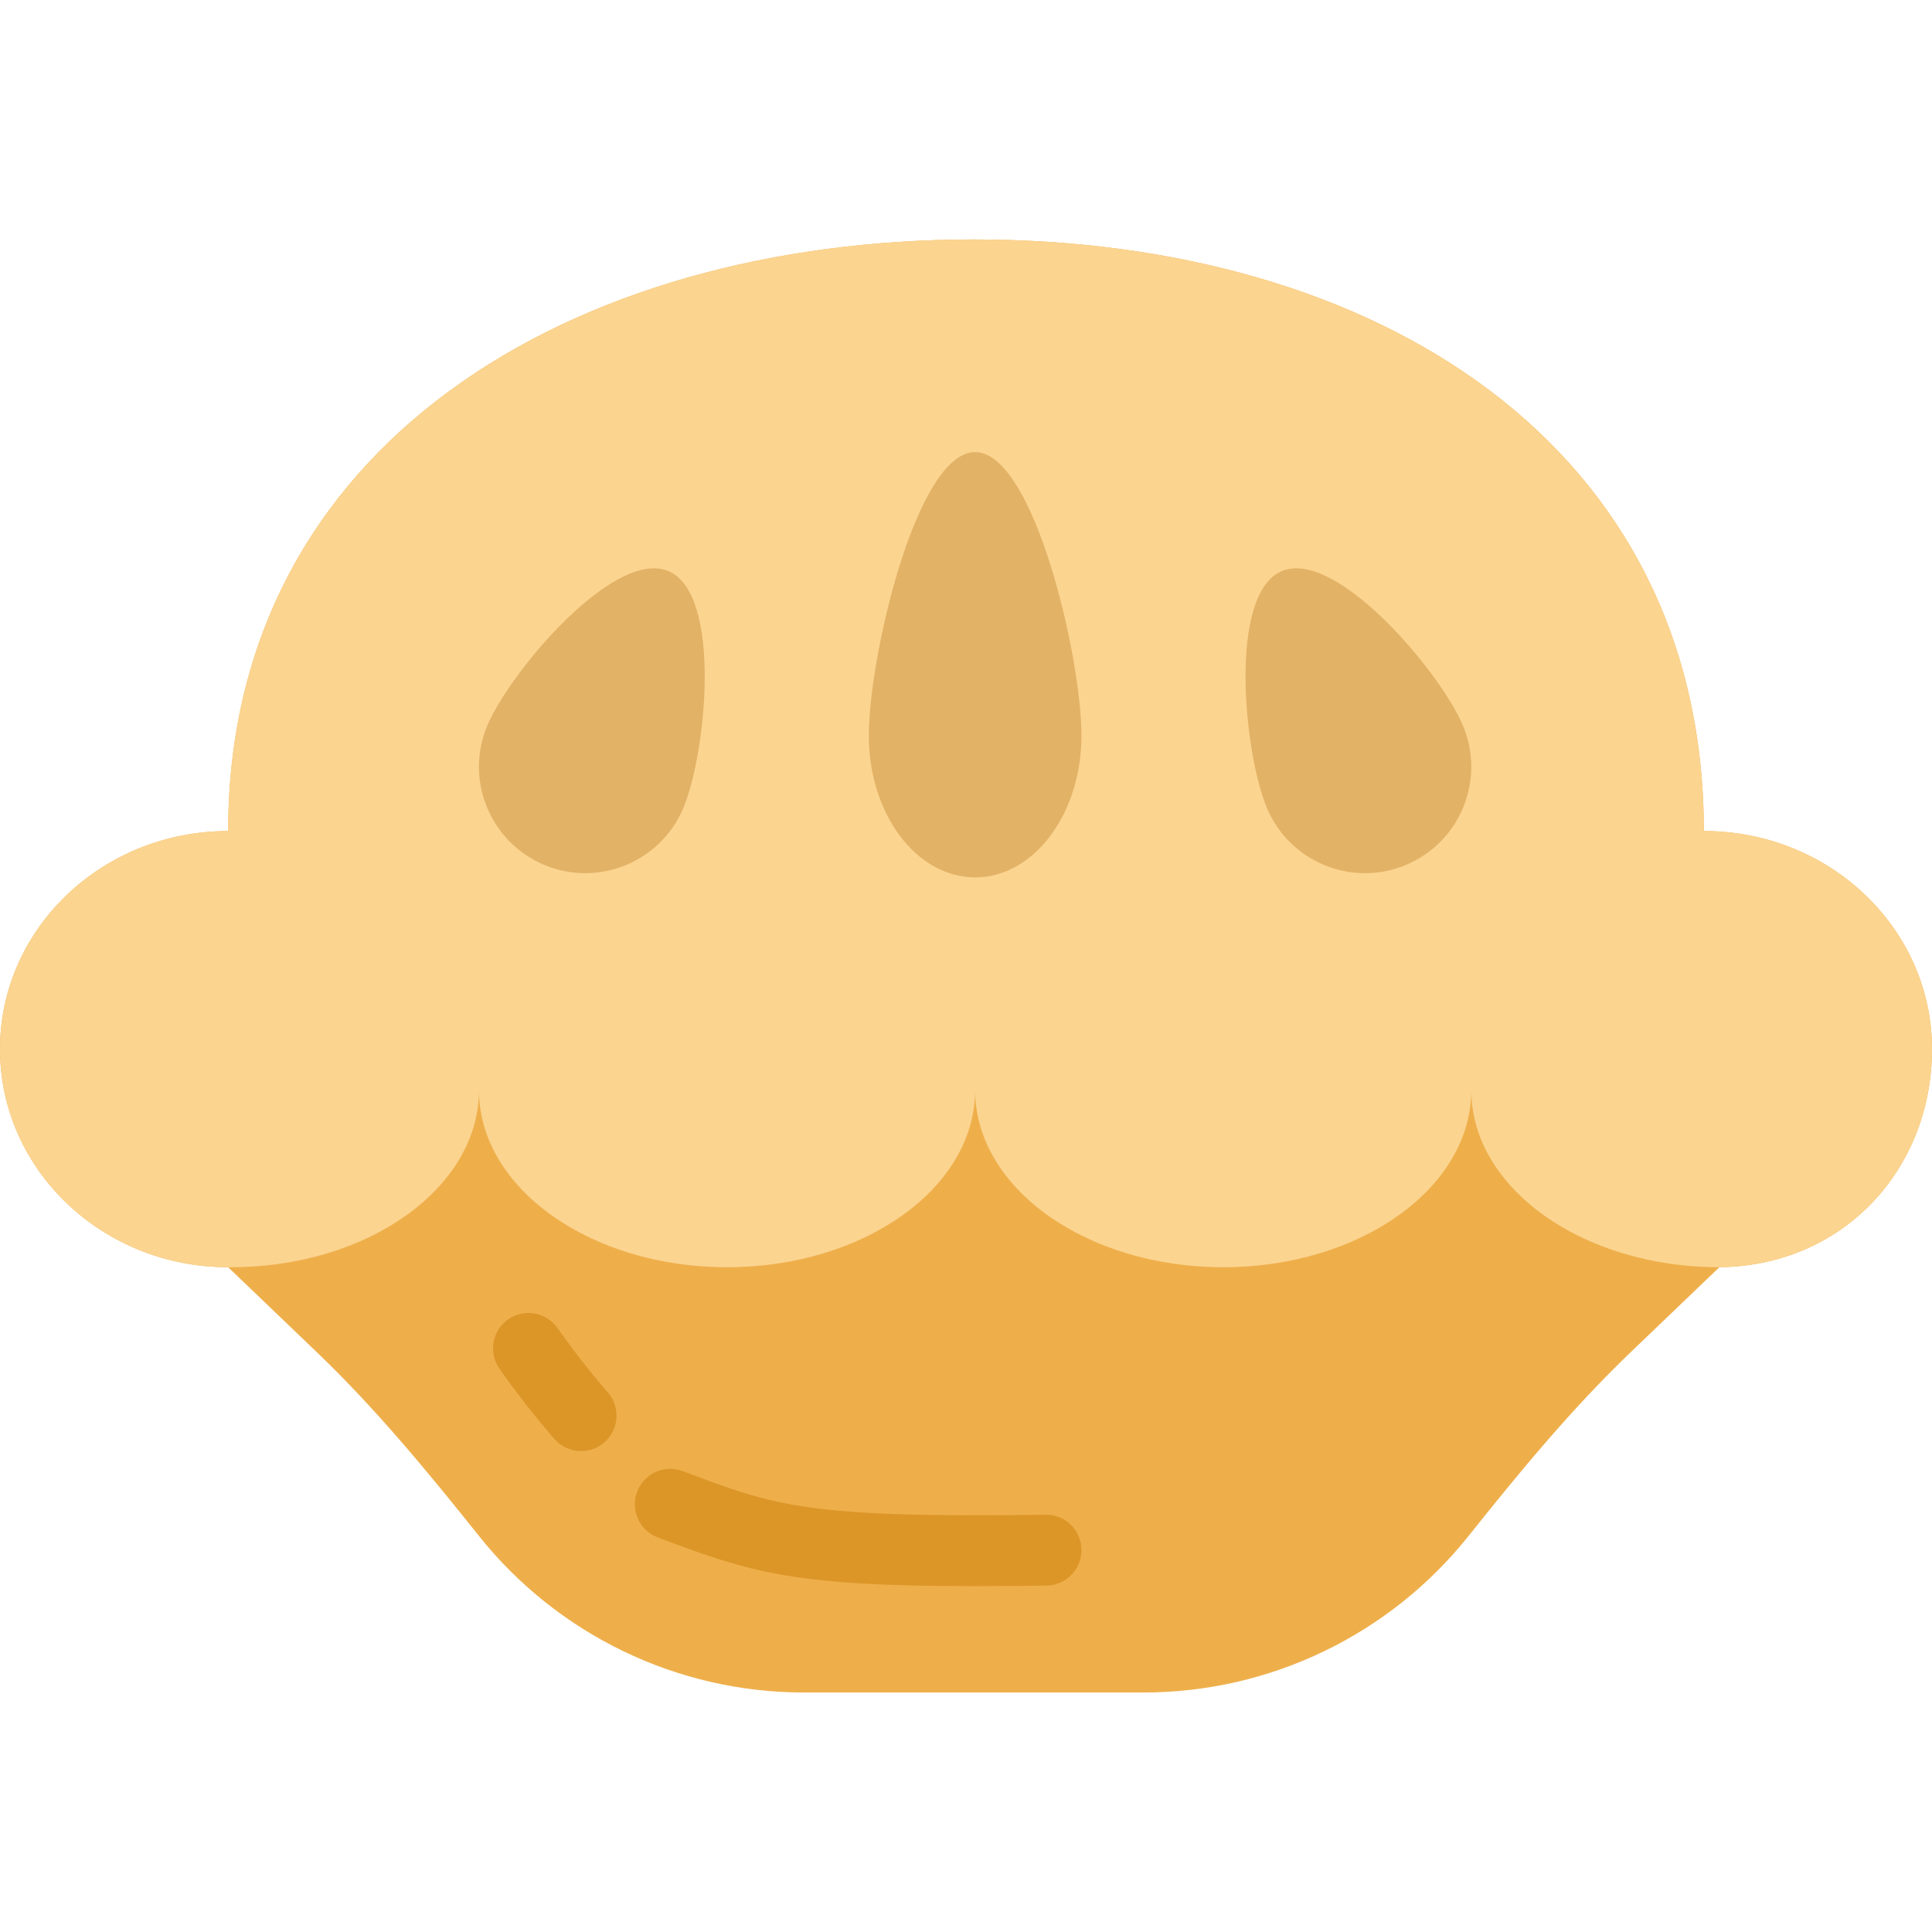
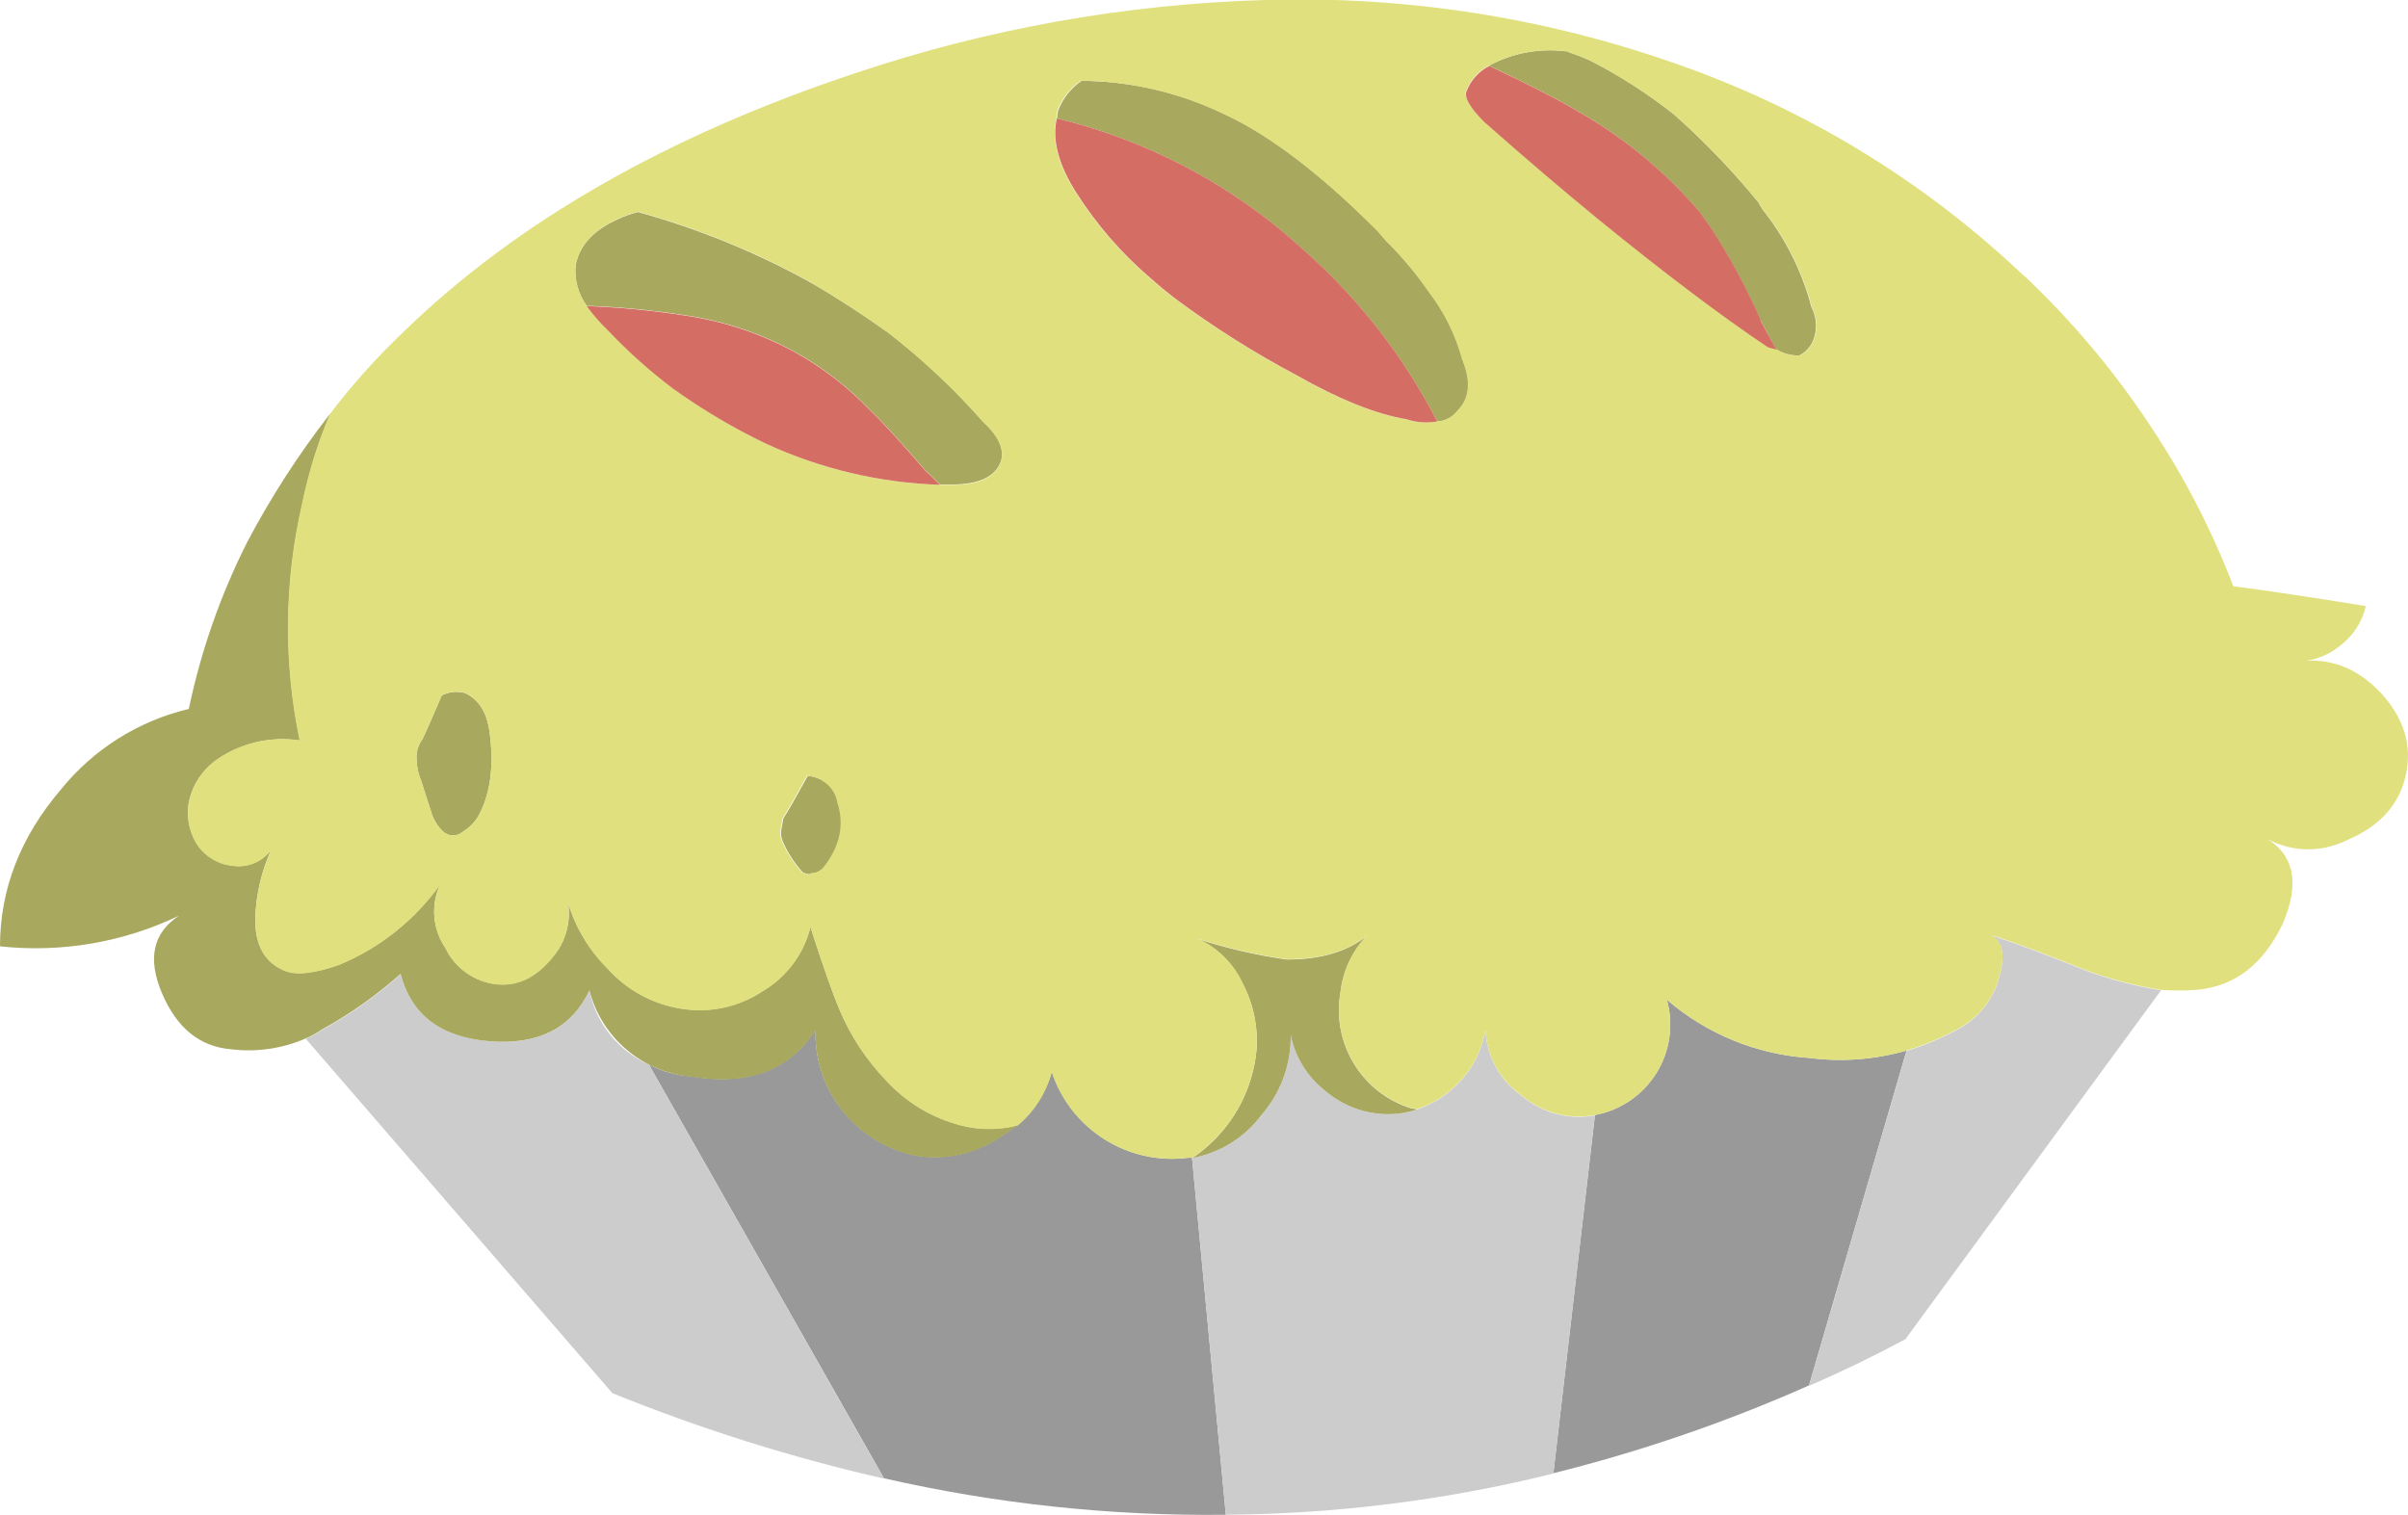
- <svg xmlns="http://www.w3.org/2000/svg" version="1.1" id="Capa_1" x="0px" y="0px" viewBox="0 0 54.515 54.515" style="enable-background:new 0 0 54.515 54.515;" xml:space="preserve">
-   <g>
-     <path style="fill:#EEAF4B;" d="M32.268,47.757c3.608,0,6.965-1.656,9.163-4.408c1.443-1.808,2.912-3.595,4.583-5.195l2.501-2.397   h-0.077c3.555,0,6.077-2.755,6.077-6.154s-2.882-6.154-6.438-6.154c0-10.876-9.223-16.692-20.601-16.692S6.438,12.574,6.438,23.45   C2.882,23.45,0,26.205,0,29.603s2.882,6.154,6.438,6.154l2.501,2.397c1.67,1.6,3.139,3.387,4.583,5.195   c2.197,2.752,5.554,4.408,9.163,4.408H32.268z" />
-     <path style="fill:#FBD490;" d="M6.438,35.757C2.882,35.757,0,33.002,0,29.603s2.882-6.154,6.438-6.154   c0-10.876,9.661-16.692,21.038-16.692s20.601,5.817,20.601,16.692c3.555,0,6.438,2.755,6.438,6.154s-2.521,6.154-6.077,6.154   l0.077,0c-3.866,0-7-2.239-7-5c0,2.761-3.134,5-7,5s-7-2.239-7-5c0,2.761-3.134,5-7,5s-7-2.239-7-5c0,2.761-3.134,5-7,5" />
-     <path style="fill:#DC9628;" d="M27.501,44.757c-5.062,0-6.276-0.366-8.943-1.376c-0.517-0.196-0.776-0.773-0.581-1.29   c0.197-0.517,0.773-0.774,1.29-0.581c2.616,0.992,3.493,1.323,10.234,1.231c0.56-0.013,1.006,0.434,1.014,0.986   c0.008,0.552-0.434,1.006-0.986,1.014C28.79,44.751,28.116,44.757,27.501,44.757z" />
-     <path style="fill:#DC9628;" d="M16.397,40.946c-0.278,0-0.556-0.116-0.754-0.343c-0.533-0.612-1.055-1.277-1.549-1.979   c-0.318-0.451-0.21-1.075,0.241-1.394c0.45-0.317,1.074-0.21,1.394,0.241c0.455,0.645,0.934,1.256,1.422,1.816   c0.363,0.416,0.319,1.048-0.097,1.411C16.865,40.865,16.631,40.946,16.397,40.946z" />
-     <path style="fill:#E2B266;" d="M30.515,20.757c0,2.209-1.343,4-3,4s-3-1.791-3-4s1.343-8,3-8S30.515,18.548,30.515,20.757z" />
-     <path style="fill:#E2B266;" d="M41.275,20.463c0.648,1.525-0.062,3.286-1.586,3.935c-1.525,0.649-3.286-0.062-3.935-1.586   s-1.112-6.047,0.412-6.696C37.69,15.468,40.626,18.939,41.275,20.463z" />
-     <path style="fill:#E2B266;" d="M13.755,20.463c-0.649,1.525,0.062,3.286,1.586,3.935c1.525,0.649,3.286-0.062,3.935-1.586   c0.649-1.525,1.112-6.047-0.412-6.696C17.339,15.468,14.403,18.939,13.755,20.463z" />
+ <svg xmlns="http://www.w3.org/2000/svg" viewBox="0 0 309.88 194.96">
+   <defs>
+     <style>.cls-1{fill:#999;}.cls-2{fill:#ccc;}.cls-3{fill:#a8a85f;}.cls-4{fill:#e0e07e;}.cls-5{fill:#d46d64;}</style>
+   </defs>
+   <g id="Layer_2" data-name="Layer 2">
+     <g id="Layer_1-2" data-name="Layer 1">
+       <g id="Layer1_0_FILL" data-name="Layer1 0 FILL">
+         <path class="cls-1" d="M152.9,149a16.28,16.28,0,0,1-17.55-11.1,13.56,13.56,0,0,1-4.35,6.85q-1.1.8-2.35,1.6a15,15,0,0,1-10.85,2.35,16.31,16.31,0,0,1-9.4-5.8,15.91,15.91,0,0,1-3.45-10.35q-5.15,7.85-16.1,5.95A13.29,13.29,0,0,1,83.5,137l30.25,53.25a188.29,188.29,0,0,0,44,4.7L153.4,149h-.5m92.45-13.8a30.87,30.87,0,0,1-12.55.95,31.19,31.19,0,0,1-18.3-7.5,11.84,11.84,0,0,1-9.25,14.85l-5.35,46.1a200.09,200.09,0,0,0,32.9-11.3Z" />
+         <path class="cls-2" d="M170.6,140.44a12.28,12.28,0,0,1-4.5-7.2,15.35,15.35,0,0,1-3.8,10.3,14.32,14.32,0,0,1-8.9,5.5l4.35,45.9a180,180,0,0,0,42.15-5.3l5.35-46.1a11.28,11.28,0,0,1-9.4-2.5,11,11,0,0,1-4.7-8.45,13,13,0,0,1-4.4,7.7,13.87,13.87,0,0,1-4.4,2.5,11.64,11.64,0,0,1-3.6.6,12.51,12.51,0,0,1-8.15-2.95M41.35,132.59a11.69,11.69,0,0,1-2,1.1l39.45,45.6a226.83,226.83,0,0,0,34.95,11L83.5,137a13.31,13.31,0,0,1-7.65-9.55Q72.4,134.79,63,134t-11.45-8.6a55.63,55.63,0,0,1-10.2,7.2m236.75-5.15a51.26,51.26,0,0,1-9.7-2.55q-7.7-3.1-12.1-4.5,2.05,1.25,1.1,4.85a10.58,10.58,0,0,1-5.15,7.05,35,35,0,0,1-6.9,2.95l-12.55,43.1q6.15-2.65,12.4-6Z" />
+         <path class="cls-3" d="M166.1,133.24a12.28,12.28,0,0,0,4.5,7.2,12.51,12.51,0,0,0,8.15,2.95,11.64,11.64,0,0,0,3.6-.6,2.47,2.47,0,0,0-.75-.15,13.22,13.22,0,0,1-9.1-14.9,12.57,12.57,0,0,1,3.45-7.35q-3.75,3.1-10.35,3.1a68.15,68.15,0,0,1-11.45-2.65,11.69,11.69,0,0,1,5.8,5.8,16,16,0,0,1,1.75,8.45,18.82,18.82,0,0,1-6.45,12.55,14.21,14.21,0,0,1-1.85,1.4,14.32,14.32,0,0,0,8.9-5.5,15.35,15.35,0,0,0,3.8-10.3M42.45,53.29A111.29,111.29,0,0,0,31.8,69.79a87.1,87.1,0,0,0-7.5,21.45A30.08,30.08,0,0,0,7.85,101.59Q0,110.79,0,121.79a42.66,42.66,0,0,0,23.05-3.95q-5.05,3.3-2.2,10t8.9,7.2a18.39,18.39,0,0,0,9.6-1.4,11.69,11.69,0,0,0,2-1.1,55.63,55.63,0,0,0,10.2-7.2Q53.6,133.24,63,134t12.85-6.55a14.85,14.85,0,0,0,13,11.1q11,1.9,16.1-5.95a15.91,15.91,0,0,0,3.45,10.35,16.31,16.31,0,0,0,9.4,5.8,15,15,0,0,0,10.85-2.35q1.25-.8,2.35-1.6a14.61,14.61,0,0,1-7.4,0,19.67,19.67,0,0,1-9.55-5.75,29.71,29.71,0,0,1-6-9.1q-1.4-3.3-3.75-10.65a13.37,13.37,0,0,1-6.25,8.3,14.61,14.61,0,0,1-10.35,2.2,16,16,0,0,1-9.4-5.05,20.22,20.22,0,0,1-5.2-8.6,8.73,8.73,0,0,1-2,7.05q-3.15,3.9-7.25,3.45a8.31,8.31,0,0,1-6.55-4.7,8.28,8.28,0,0,1-.65-8.15,30.18,30.18,0,0,1-13,10.35q-4.85,1.7-7.05.75-3.75-1.55-3.75-6.55a23.16,23.16,0,0,1,2.05-9,5.21,5.21,0,0,1-5,2.05,6.24,6.24,0,0,1-4.7-3,7.66,7.66,0,0,1-.8-5.6A8.92,8.92,0,0,1,27.6,98a14.84,14.84,0,0,1,11-2.7,70.91,70.91,0,0,1,.3-30.4,60.19,60.19,0,0,1,3.6-11.6m65.35,50a4,4,0,0,0-1.9-2.8,4.56,4.56,0,0,0-2-.65q-2.05,3.75-3.15,5.5l-.3,1.7a3.09,3.09,0,0,0,.3,1.4,14.36,14.36,0,0,0,2.5,3.8q.95.45,1.1.15a2.28,2.28,0,0,0,1.7-.8q3.15-4,1.75-8.3m76-65.8a46.77,46.77,0,0,0-5.2-6.25q-.6-.65-1.25-1.45-11.1-11.1-19.9-15.15a42.9,42.9,0,0,0-18.3-4.25,8.12,8.12,0,0,0-3,3.75,3.82,3.82,0,0,0-.15,1.1,71.88,71.88,0,0,1,29.6,15.05l2.65,2.35a75.41,75.41,0,0,1,16.65,21.6,3.56,3.56,0,0,0,2.65-1.4q2.35-2.35.6-6.6a25.26,25.26,0,0,0-4.35-8.75m-124,51.7a4.08,4.08,0,0,0-3,.3q-2.15,5-2.5,5.65a3.88,3.88,0,0,0-.75,2.2,8.16,8.16,0,0,0,.6,3.15l1.4,4.35a5.67,5.67,0,0,0,1.45,2.2,1.88,1.88,0,0,0,2.5,0,5.74,5.74,0,0,0,2-2Q63.9,100.79,63,94.19q-.5-3.75-3.15-5m54.2-46.55q-4.55-3.25-9.4-6.1A101.87,101.87,0,0,0,82.1,27.29a13.89,13.89,0,0,0-2.65.95Q74.9,30.29,74.1,34a7.6,7.6,0,0,0,1.4,5.35,108.4,108.4,0,0,1,12.85,1.25,42.22,42.22,0,0,1,14.25,4.85,3.29,3.29,0,0,0,.5.3,40.15,40.15,0,0,1,8.6,6.75q2.5,2.35,7.35,8,.8.75,1.9,1.85h1.55q5.2,0,6.3-2.95.75-2.35-2.35-5.2a88.76,88.76,0,0,0-12.4-11.6M226.25,26a98.45,98.45,0,0,0-10.8-11.25,65.1,65.1,0,0,0-10.7-6.9,24.33,24.33,0,0,0-2.8-1.1.61.61,0,0,0-.45-.15,16.57,16.57,0,0,0-9.9,1.85q7.4,3.45,11.6,5.95a59,59,0,0,1,15.5,12.85q.65.95,1.25,1.75a81.38,81.38,0,0,1,6.6,12.2q1.1,2.05,2,3.75a5.36,5.36,0,0,0,3,.8,3.81,3.81,0,0,0,2-2.65,5.12,5.12,0,0,0-.45-3.6A34,34,0,0,0,226.85,27Q226.55,26.54,226.25,26Z" />
+         <path class="cls-4" d="M260.55,35.59A124.33,124.33,0,0,0,215.1,8a145.9,145.9,0,0,0-52.3-8A181.69,181.69,0,0,0,110,9.44Q73.8,21.49,52,42.64a89.18,89.18,0,0,0-9.55,10.65,60.19,60.19,0,0,0-3.6,11.6,70.91,70.91,0,0,0-.3,30.4,14.84,14.84,0,0,0-11,2.7,8.92,8.92,0,0,0-3.15,4.85,7.66,7.66,0,0,0,.8,5.6,6.24,6.24,0,0,0,4.7,3,5.21,5.21,0,0,0,5-2.05,23.16,23.16,0,0,0-2.05,9q0,5,3.75,6.55,2.2.95,7.05-.75a30.18,30.18,0,0,0,13-10.35,8.28,8.28,0,0,0,.65,8.15,8.31,8.31,0,0,0,6.55,4.7q4.1.45,7.25-3.45a8.73,8.73,0,0,0,2-7.05,20.22,20.22,0,0,0,5.2,8.6,16,16,0,0,0,9.4,5.05,14.61,14.61,0,0,0,10.35-2.2,13.37,13.37,0,0,0,6.25-8.3q2.35,7.35,3.75,10.65a29.71,29.71,0,0,0,6,9.1,19.67,19.67,0,0,0,9.55,5.75,14.61,14.61,0,0,0,7.4,0,13.56,13.56,0,0,0,4.35-6.85A16.28,16.28,0,0,0,152.9,149h.5a14.21,14.21,0,0,0,1.85-1.4,18.82,18.82,0,0,0,6.45-12.55,16,16,0,0,0-1.75-8.45,11.69,11.69,0,0,0-5.8-5.8,68.15,68.15,0,0,0,11.45,2.65q6.6,0,10.35-3.1a12.57,12.57,0,0,0-3.45,7.35,13.22,13.22,0,0,0,9.1,14.9,2.47,2.47,0,0,1,.75.15,13.87,13.87,0,0,0,4.4-2.5,13,13,0,0,0,4.4-7.7,11,11,0,0,0,4.7,8.45,11.28,11.28,0,0,0,9.4,2.5,11.84,11.84,0,0,0,9.25-14.85,31.19,31.19,0,0,0,18.3,7.5,30.87,30.87,0,0,0,12.55-.95,35,35,0,0,0,6.9-2.95,10.58,10.58,0,0,0,5.15-7.05q.95-3.6-1.1-4.85,4.4,1.4,12.1,4.5a51.26,51.26,0,0,0,9.7,2.55,34.53,34.53,0,0,0,4.55,0q7.35-.65,11.1-8.5,3.3-7.65-2-10.95a11,11,0,0,0,7.65,1.1,13.23,13.23,0,0,0,2.8-1q6.15-2.65,7.4-8.3t-3.15-10.5q-4.25-4.55-9.7-4.2a9.24,9.24,0,0,0,4.7-2.2,8.78,8.78,0,0,0,3-4.85q-10.8-1.75-17.05-2.55A104.4,104.4,0,0,0,276.85,55a109.53,109.53,0,0,0-16.3-19.45m-45.1-20.8A98.45,98.45,0,0,1,226.25,26q.3.5.6.95a34,34,0,0,1,6.3,12.55,5.12,5.12,0,0,1,.45,3.6,3.81,3.81,0,0,1-2,2.65,5.36,5.36,0,0,1-3-.8l-1.1-.3q-9.1-6.1-21.8-16.45-6.9-5.65-14.7-12.55-2.7-2.65-2.35-3.9a6.12,6.12,0,0,1,2.95-3.3,16.57,16.57,0,0,1,9.9-1.85.61.61,0,0,1,.45.15,24.33,24.33,0,0,1,2.8,1.1,65.1,65.1,0,0,1,10.7,6.9M104.65,36.54q4.85,2.85,9.4,6.1a88.76,88.76,0,0,1,12.4,11.6q3.1,2.85,2.35,5.2-1.1,3-6.3,2.95h-1.55a57.9,57.9,0,0,1-22.4-5.3A79.26,79.26,0,0,1,86.65,50a66.6,66.6,0,0,1-8.3-7.4,23.92,23.92,0,0,1-2.85-3.25A7.6,7.6,0,0,1,74.1,34q.8-3.75,5.35-5.8a13.89,13.89,0,0,1,2.65-.95,101.87,101.87,0,0,1,22.55,9.25M56.85,89.49a4.08,4.08,0,0,1,3-.3q2.65,1.25,3.15,5,.9,6.6-1.45,10.85a5.74,5.74,0,0,1-2,2,1.88,1.88,0,0,1-2.5,0,5.67,5.67,0,0,1-1.45-2.2l-1.4-4.35a8.16,8.16,0,0,1-.6-3.15,3.88,3.88,0,0,1,.75-2.2q.35-.6,2.5-5.65M178.6,31.24a46.77,46.77,0,0,1,5.2,6.25,25.26,25.26,0,0,1,4.35,8.75q1.75,4.25-.6,6.6a3.56,3.56,0,0,1-2.65,1.4,8.23,8.23,0,0,1-4-.3q-5.8-.95-14.1-5.65a122.45,122.45,0,0,1-15.8-10q-1.6-1.25-3-2.5a49.15,49.15,0,0,1-9.55-11q-3.45-5.45-2.5-9.55a3.82,3.82,0,0,1,.15-1.1,8.12,8.12,0,0,1,3-3.75,42.9,42.9,0,0,1,18.3,4.25q8.8,4,19.9,15.15.65.8,1.25,1.45m-72.7,69.25a4,4,0,0,1,1.9,2.8q1.4,4.25-1.75,8.3a2.28,2.28,0,0,1-1.7.8q-.15.3-1.1-.15a14.36,14.36,0,0,1-2.5-3.8,3.09,3.09,0,0,1-.3-1.4l.3-1.7q1.1-1.75,3.15-5.5A4.56,4.56,0,0,1,105.9,100.49Z" />
+         <path class="cls-5" d="M138.5,24.79a49.15,49.15,0,0,0,9.55,11q1.4,1.25,3,2.5a122.45,122.45,0,0,0,15.8,10q8.3,4.7,14.1,5.65a8.23,8.23,0,0,0,4,.3,75.41,75.41,0,0,0-16.65-21.6l-2.65-2.35A71.88,71.88,0,0,0,136,15.24q-.95,4.1,2.5,9.55m-35.9,20.7a42.22,42.22,0,0,0-14.25-4.85A108.4,108.4,0,0,0,75.5,39.39a23.92,23.92,0,0,0,2.85,3.25,66.6,66.6,0,0,0,8.3,7.4,79.26,79.26,0,0,0,11.9,7.05,57.9,57.9,0,0,0,22.4,5.3q-1.1-1.1-1.9-1.85-4.85-5.65-7.35-8a40.15,40.15,0,0,0-8.6-6.75,3.29,3.29,0,0,1-.5-.3m124-4.25a81.38,81.38,0,0,0-6.6-12.2q-.6-.8-1.25-1.75a59,59,0,0,0-15.5-12.85q-4.2-2.5-11.6-5.95a6.12,6.12,0,0,0-2.95,3.3Q188.3,13,191,15.69q7.8,6.9,14.7,12.55,12.7,10.35,21.8,16.45l1.1.3Q227.65,43.29,226.55,41.24Z" />
+       </g>
+     </g>
  </g>
-   <g>
- </g>
-   <g>
- </g>
-   <g>
- </g>
-   <g>
- </g>
-   <g>
- </g>
-   <g>
- </g>
-   <g>
- </g>
-   <g>
- </g>
-   <g>
- </g>
-   <g>
- </g>
-   <g>
- </g>
-   <g>
- </g>
-   <g>
- </g>
-   <g>
- </g>
-   <g>
- </g>
</svg>
